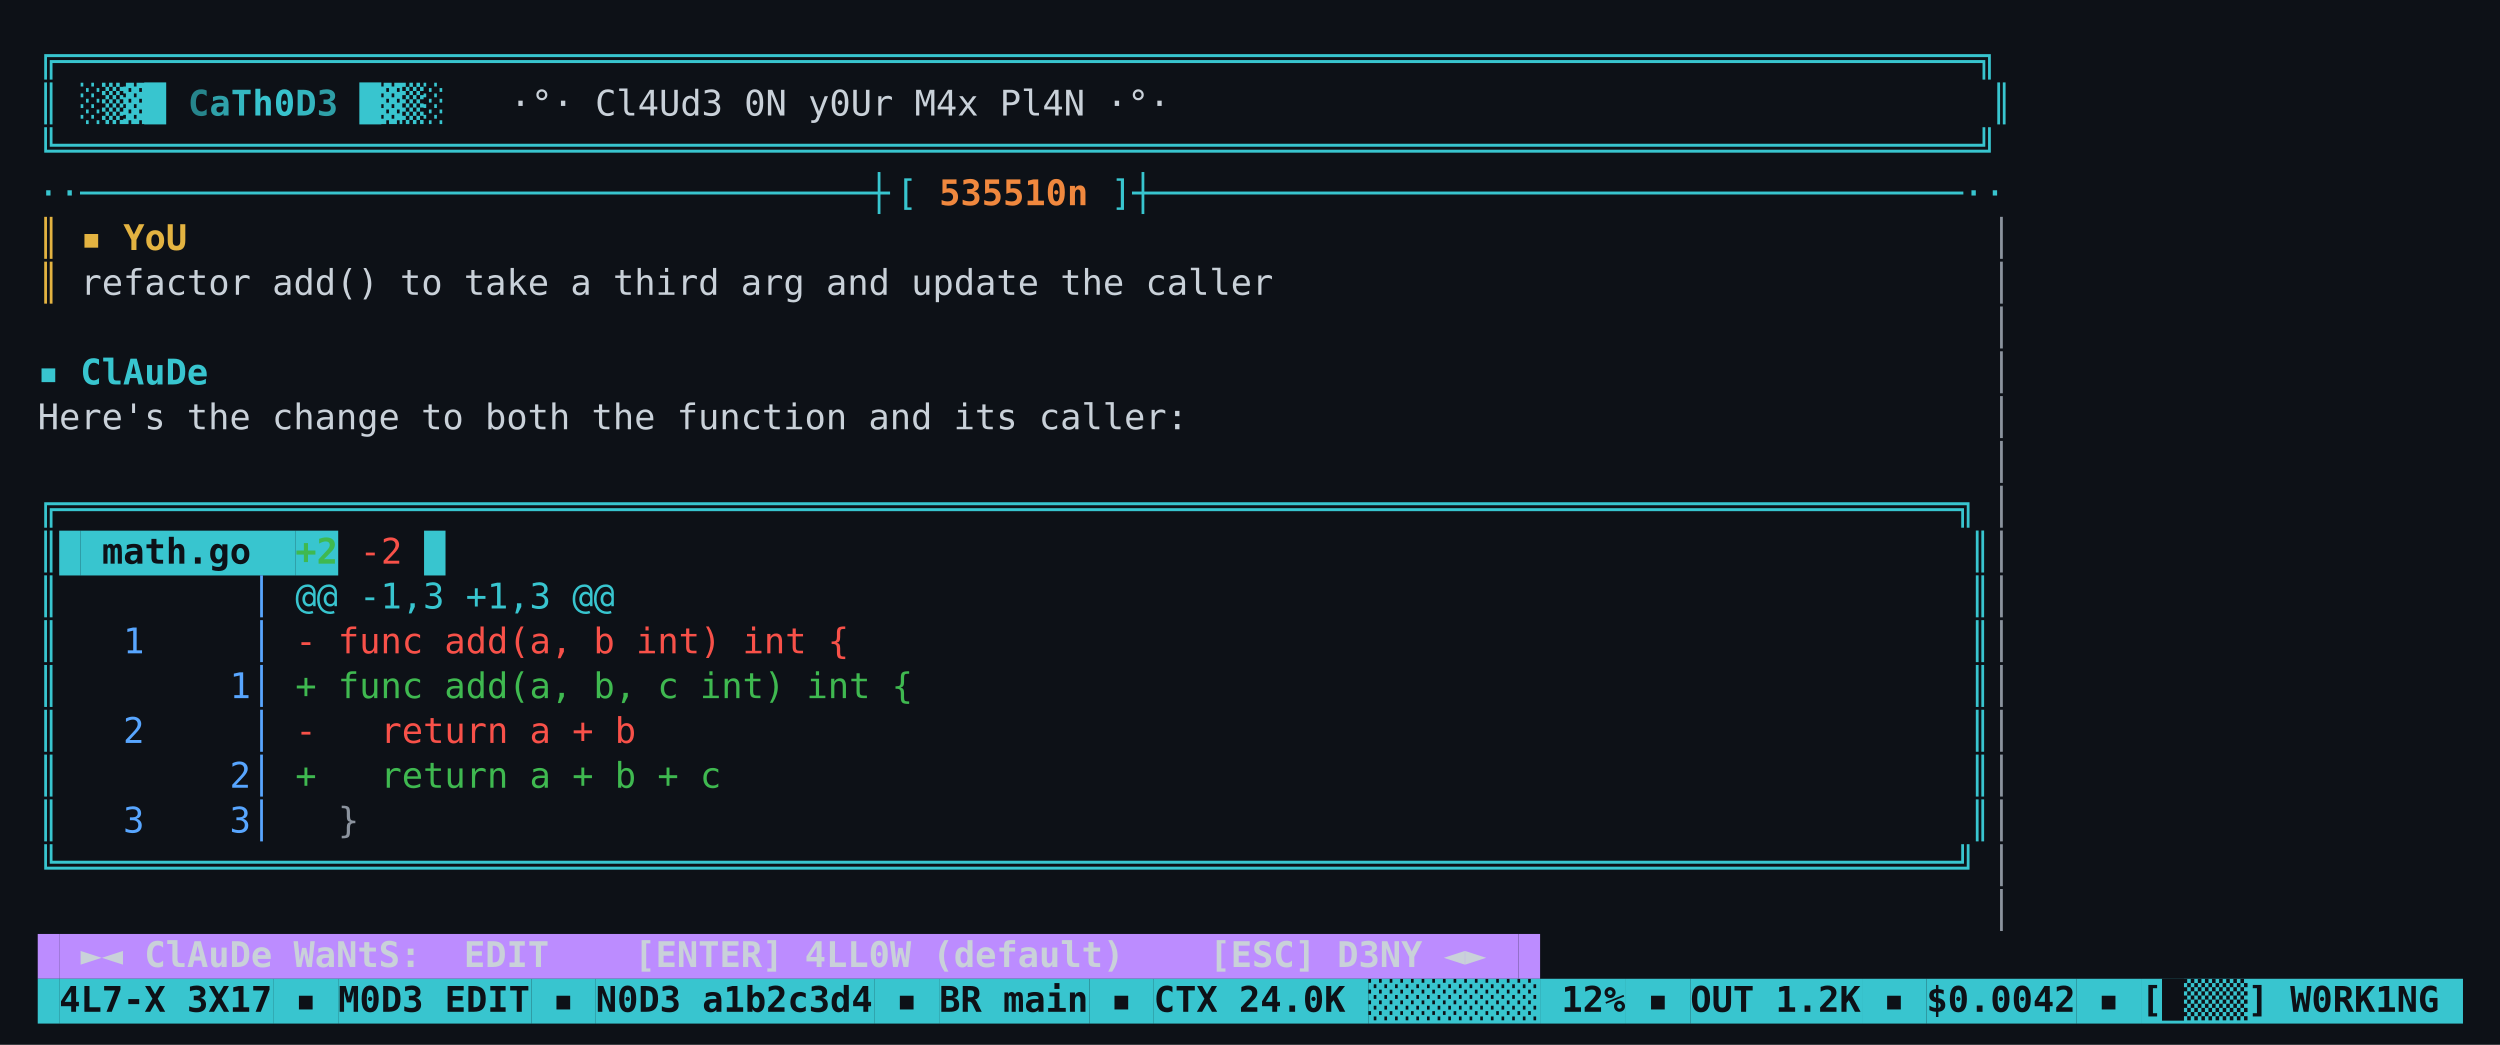
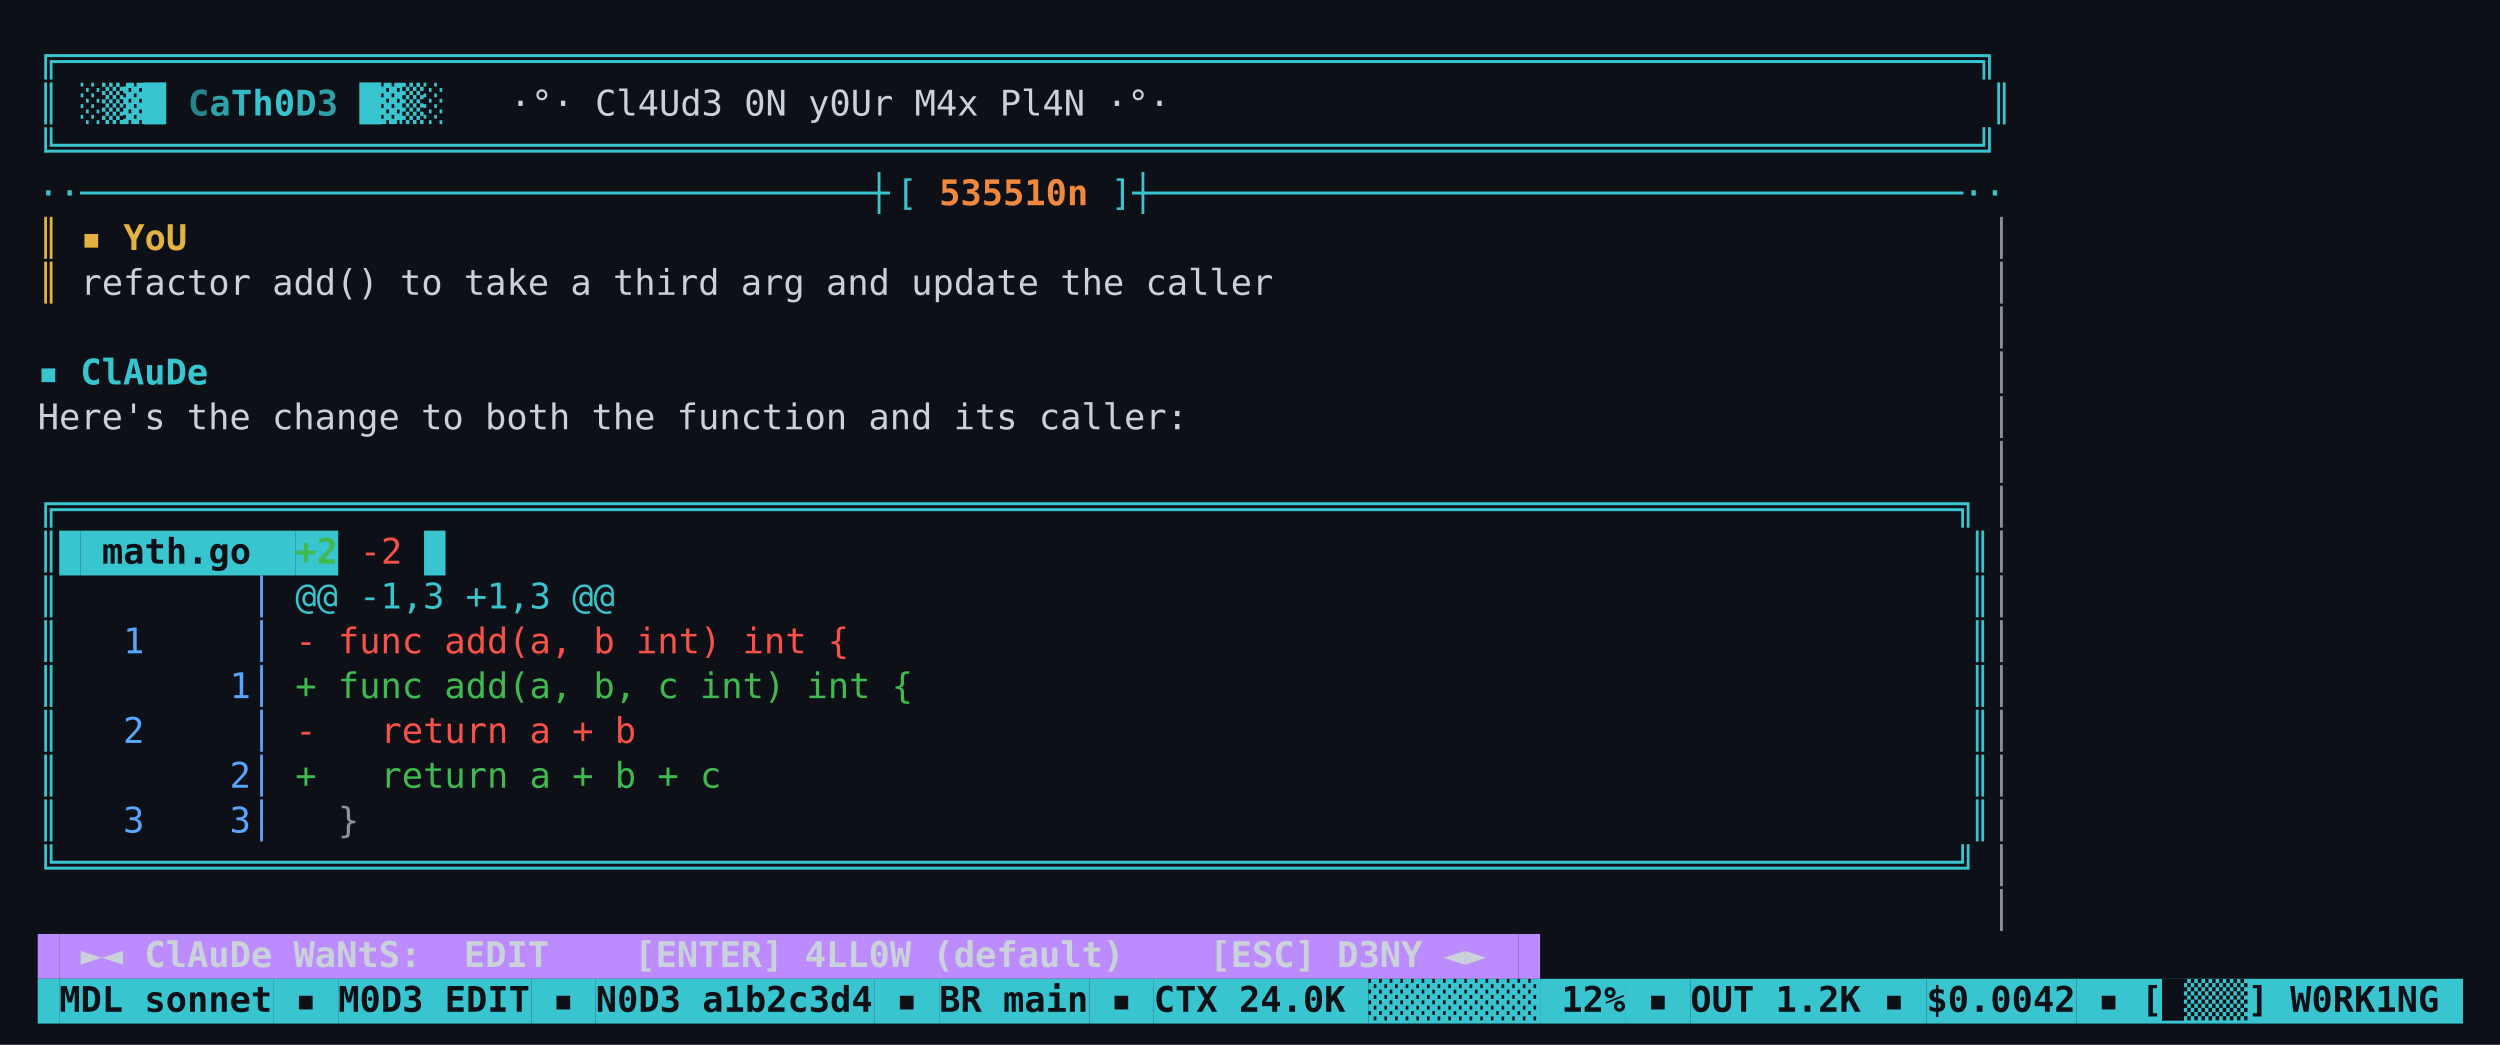
<svg xmlns="http://www.w3.org/2000/svg" width="1060" height="443" viewBox="0 0 1060 443">
  <rect width="1060" height="443" fill="#0d1117" />
  <text x="16.0" y="30.0" font-family="ui-monospace,'DejaVu Sans Mono',Menlo,Consolas,monospace" font-size="15" xml:space="preserve">
    <tspan x="16.0" fill="#38c5cf" font-weight="400">╔══════════════════════════════════════════════════════════════════════════════════════════╗</tspan>
  </text>
  <text x="16.0" y="49.0" font-family="ui-monospace,'DejaVu Sans Mono',Menlo,Consolas,monospace" font-size="15" xml:space="preserve">
    <tspan x="16.0" fill="#38c5cf" font-weight="400">║</tspan>
    <tspan x="34.2" fill="#38c5cf" font-weight="400">░▒▓█</tspan>
    <tspan x="79.7" fill="#26858c" font-weight="700">C</tspan>
    <tspan x="88.8" fill="#2fa1a9" font-weight="700">a</tspan>
    <tspan x="97.9" fill="#34b7c1" font-weight="700">T</tspan>
    <tspan x="107.0" fill="#38c3ce" font-weight="700">h</tspan>
    <tspan x="116.1" fill="#38c3cd" font-weight="700">0</tspan>
    <tspan x="125.2" fill="#34b6bf" font-weight="700">D</tspan>
    <tspan x="134.3" fill="#2e9fa7" font-weight="700">3</tspan>
    <tspan x="152.5" fill="#38c5cf" font-weight="400">█▓▒░</tspan>
    <tspan x="216.2" fill="#c9d1d9" font-weight="400">·°· Cl4Ud3 0N y0Ur M4x Pl4N ·°·</tspan>
    <tspan x="844.1" fill="#38c5cf" font-weight="400">║</tspan>
  </text>
  <text x="16.0" y="68.0" font-family="ui-monospace,'DejaVu Sans Mono',Menlo,Consolas,monospace" font-size="15" xml:space="preserve">
    <tspan x="16.0" fill="#38c5cf" font-weight="400">╚══════════════════════════════════════════════════════════════════════════════════════════╝</tspan>
  </text>
  <text x="16.0" y="87.0" font-family="ui-monospace,'DejaVu Sans Mono',Menlo,Consolas,monospace" font-size="15" xml:space="preserve">
    <tspan x="16.0" fill="#38c5cf" font-weight="400">··─────────────────────────────────────┼</tspan>
    <tspan x="380.0" fill="#38c5cf" font-weight="400">[ </tspan>
    <tspan x="398.2" fill="#f0883e" font-weight="700">535510n</tspan>
    <tspan x="461.9" fill="#38c5cf" font-weight="400"> ]</tspan>
    <tspan x="480.1" fill="#38c5cf" font-weight="400">┼──────────────────────────────────────··</tspan>
  </text>
  <text x="16.0" y="106.0" font-family="ui-monospace,'DejaVu Sans Mono',Menlo,Consolas,monospace" font-size="15" xml:space="preserve">
    <tspan x="16.0" fill="#e3b341" font-weight="400">║</tspan>
    <tspan x="34.2" fill="#e3b341" font-weight="700">▪ YoU</tspan>
    <tspan x="844.1" fill="#8b939e" font-weight="400">│</tspan>
  </text>
  <text x="16.0" y="125.0" font-family="ui-monospace,'DejaVu Sans Mono',Menlo,Consolas,monospace" font-size="15" xml:space="preserve">
    <tspan x="16.0" fill="#e3b341" font-weight="400">║</tspan>
    <tspan x="25.1" fill="#c9d1d9" font-weight="400"> refactor add() to take a third arg and update the caller                                 </tspan>
    <tspan x="844.1" fill="#8b939e" font-weight="400">│</tspan>
  </text>
  <text x="16.0" y="144.0" font-family="ui-monospace,'DejaVu Sans Mono',Menlo,Consolas,monospace" font-size="15" xml:space="preserve">
    <tspan x="844.1" fill="#8b939e" font-weight="400">│</tspan>
  </text>
  <text x="16.0" y="163.0" font-family="ui-monospace,'DejaVu Sans Mono',Menlo,Consolas,monospace" font-size="15" xml:space="preserve">
    <tspan x="16.0" fill="#38c5cf" font-weight="700">▪ ClAuDe</tspan>
    <tspan x="844.1" fill="#8b939e" font-weight="400">│</tspan>
  </text>
  <text x="16.0" y="182.0" font-family="ui-monospace,'DejaVu Sans Mono',Menlo,Consolas,monospace" font-size="15" xml:space="preserve">
    <tspan x="16.0" fill="#c9d1d9" font-weight="400">Here's the change to both the function and its caller:                                     </tspan>
    <tspan x="844.1" fill="#8b939e" font-weight="400">│</tspan>
  </text>
  <text x="16.0" y="201.0" font-family="ui-monospace,'DejaVu Sans Mono',Menlo,Consolas,monospace" font-size="15" xml:space="preserve">
    <tspan x="844.1" fill="#8b939e" font-weight="400">│</tspan>
  </text>
  <text x="16.0" y="220.0" font-family="ui-monospace,'DejaVu Sans Mono',Menlo,Consolas,monospace" font-size="15" xml:space="preserve">
    <tspan x="16.0" fill="#38c5cf" font-weight="400">╔═════════════════════════════════════════════════════════════════════════════════════════╗</tspan>
    <tspan x="844.1" fill="#8b939e" font-weight="400">│</tspan>
  </text>
  <rect x="25.1" y="225.0" width="9.1" height="19.0" fill="#38c5cf" />
  <rect x="34.2" y="225.0" width="91.0" height="19.0" fill="#38c5cf" />
  <rect x="125.2" y="225.0" width="18.2" height="19.0" fill="#38c5cf" />
  <rect x="179.8" y="225.0" width="9.1" height="19.0" fill="#38c5cf" />
  <text x="16.0" y="239.0" font-family="ui-monospace,'DejaVu Sans Mono',Menlo,Consolas,monospace" font-size="15" xml:space="preserve">
    <tspan x="16.0" fill="#38c5cf" font-weight="400">║</tspan>
    <tspan x="34.2" fill="#0d1117" font-weight="700"> math.go  </tspan>
    <tspan x="125.2" fill="#3fb950" font-weight="700">+2</tspan>
    <tspan x="152.5" fill="#f85149" font-weight="400">-2</tspan>
    <tspan x="835.0" fill="#38c5cf" font-weight="400">║</tspan>
    <tspan x="844.1" fill="#8b939e" font-weight="400">│</tspan>
  </text>
  <text x="16.0" y="258.0" font-family="ui-monospace,'DejaVu Sans Mono',Menlo,Consolas,monospace" font-size="15" xml:space="preserve">
    <tspan x="16.0" fill="#38c5cf" font-weight="400">║</tspan>
    <tspan x="25.1" fill="#58a6ff" font-weight="400">         │ </tspan>
    <tspan x="125.2" fill="#38c5cf" font-weight="400">@@ -1,3 +1,3 @@</tspan>
    <tspan x="835.0" fill="#38c5cf" font-weight="400">║</tspan>
    <tspan x="844.1" fill="#8b939e" font-weight="400">│</tspan>
  </text>
  <text x="16.0" y="277.0" font-family="ui-monospace,'DejaVu Sans Mono',Menlo,Consolas,monospace" font-size="15" xml:space="preserve">
    <tspan x="16.0" fill="#38c5cf" font-weight="400">║</tspan>
    <tspan x="25.1" fill="#58a6ff" font-weight="400">   1     │ </tspan>
    <tspan x="125.2" fill="#f85149" font-weight="400">- func add(a, b int) int {</tspan>
    <tspan x="835.0" fill="#38c5cf" font-weight="400">║</tspan>
    <tspan x="844.1" fill="#8b939e" font-weight="400">│</tspan>
  </text>
  <text x="16.0" y="296.0" font-family="ui-monospace,'DejaVu Sans Mono',Menlo,Consolas,monospace" font-size="15" xml:space="preserve">
    <tspan x="16.0" fill="#38c5cf" font-weight="400">║</tspan>
    <tspan x="25.1" fill="#58a6ff" font-weight="400">        1│ </tspan>
    <tspan x="125.2" fill="#3fb950" font-weight="400">+ func add(a, b, c int) int {</tspan>
    <tspan x="835.0" fill="#38c5cf" font-weight="400">║</tspan>
    <tspan x="844.1" fill="#8b939e" font-weight="400">│</tspan>
  </text>
  <text x="16.0" y="315.0" font-family="ui-monospace,'DejaVu Sans Mono',Menlo,Consolas,monospace" font-size="15" xml:space="preserve">
    <tspan x="16.0" fill="#38c5cf" font-weight="400">║</tspan>
    <tspan x="25.1" fill="#58a6ff" font-weight="400">   2     │ </tspan>
    <tspan x="125.2" fill="#f85149" font-weight="400">-   return a + b</tspan>
    <tspan x="835.0" fill="#38c5cf" font-weight="400">║</tspan>
    <tspan x="844.1" fill="#8b939e" font-weight="400">│</tspan>
  </text>
  <text x="16.0" y="334.0" font-family="ui-monospace,'DejaVu Sans Mono',Menlo,Consolas,monospace" font-size="15" xml:space="preserve">
    <tspan x="16.0" fill="#38c5cf" font-weight="400">║</tspan>
    <tspan x="25.1" fill="#58a6ff" font-weight="400">        2│ </tspan>
    <tspan x="125.2" fill="#3fb950" font-weight="400">+   return a + b + c</tspan>
    <tspan x="835.0" fill="#38c5cf" font-weight="400">║</tspan>
    <tspan x="844.1" fill="#8b939e" font-weight="400">│</tspan>
  </text>
  <text x="16.0" y="353.0" font-family="ui-monospace,'DejaVu Sans Mono',Menlo,Consolas,monospace" font-size="15" xml:space="preserve">
    <tspan x="16.0" fill="#38c5cf" font-weight="400">║</tspan>
    <tspan x="25.1" fill="#58a6ff" font-weight="400">   3    3│ </tspan>
    <tspan x="125.2" fill="#8b939e" font-weight="400">  }</tspan>
    <tspan x="835.0" fill="#38c5cf" font-weight="400">║</tspan>
    <tspan x="844.1" fill="#8b939e" font-weight="400">│</tspan>
  </text>
  <text x="16.0" y="372.0" font-family="ui-monospace,'DejaVu Sans Mono',Menlo,Consolas,monospace" font-size="15" xml:space="preserve">
    <tspan x="16.0" fill="#38c5cf" font-weight="400">╚═════════════════════════════════════════════════════════════════════════════════════════╝</tspan>
    <tspan x="844.1" fill="#8b939e" font-weight="400">│</tspan>
  </text>
  <text x="16.0" y="391.0" font-family="ui-monospace,'DejaVu Sans Mono',Menlo,Consolas,monospace" font-size="15" xml:space="preserve">
    <tspan x="844.1" fill="#8b939e" font-weight="400">│</tspan>
  </text>
  <rect x="16.0" y="396.0" width="9.1" height="19.0" fill="#bc8cff" />
  <rect x="25.1" y="396.0" width="618.8" height="19.0" fill="#bc8cff" />
  <rect x="643.9" y="396.0" width="9.1" height="19.0" fill="#bc8cff" />
  <text x="16.0" y="410.0" font-family="ui-monospace,'DejaVu Sans Mono',Menlo,Consolas,monospace" font-size="15" xml:space="preserve">
    <tspan x="25.1" fill="#c9d1d9" font-weight="700"> ►◄ ClAuDe WaNtS:  EDIT    [ENTER] 4LL0W (default)    [ESC] D3NY ◄► </tspan>
  </text>
  <rect x="16.0" y="415.0" width="9.1" height="19.0" fill="#38c5cf" />
  <rect x="25.1" y="415.0" width="91.0" height="19.0" fill="#38c5cf" />
  <rect x="116.1" y="415.0" width="27.3" height="19.0" fill="#38c5cf" />
  <rect x="143.4" y="415.0" width="81.9" height="19.0" fill="#38c5cf" />
  <rect x="225.3" y="415.0" width="27.3" height="19.0" fill="#38c5cf" />
  <rect x="252.6" y="415.0" width="118.3" height="19.0" fill="#38c5cf" />
  <rect x="370.9" y="415.0" width="27.3" height="19.0" fill="#38c5cf" />
  <rect x="398.2" y="415.0" width="63.7" height="19.0" fill="#38c5cf" />
  <rect x="461.9" y="415.0" width="27.3" height="19.0" fill="#38c5cf" />
  <rect x="489.2" y="415.0" width="91.0" height="19.0" fill="#38c5cf" />
  <rect x="580.2" y="415.0" width="72.8" height="19.0" fill="#38c5cf" />
  <rect x="653.0" y="415.0" width="36.4" height="19.0" fill="#38c5cf" />
  <rect x="689.4" y="415.0" width="27.3" height="19.0" fill="#38c5cf" />
  <rect x="716.7" y="415.0" width="72.8" height="19.0" fill="#38c5cf" />
  <rect x="789.5" y="415.0" width="27.3" height="19.0" fill="#38c5cf" />
  <rect x="816.8" y="415.0" width="63.7" height="19.0" fill="#38c5cf" />
  <rect x="880.5" y="415.0" width="27.3" height="19.0" fill="#38c5cf" />
  <rect x="907.8" y="415.0" width="136.5" height="19.0" fill="#38c5cf" />
  <text x="16.0" y="429.0" font-family="ui-monospace,'DejaVu Sans Mono',Menlo,Consolas,monospace" font-size="15" xml:space="preserve">
-     <tspan x="25.1" fill="#0d1117" font-weight="700">4L7-X 3X17</tspan>
+     <tspan x="25.1" fill="#0d1117" font-weight="700">MDL sonnet</tspan>
    <tspan x="116.1" fill="#0d1117" font-weight="700"> ▪ </tspan>
    <tspan x="143.4" fill="#0d1117" font-weight="700">M0D3 EDIT</tspan>
    <tspan x="225.3" fill="#0d1117" font-weight="700"> ▪ </tspan>
    <tspan x="252.6" fill="#0d1117" font-weight="700">N0D3 a1b2c3d4</tspan>
    <tspan x="370.9" fill="#0d1117" font-weight="700"> ▪ </tspan>
    <tspan x="398.2" fill="#0d1117" font-weight="700">BR main</tspan>
    <tspan x="461.9" fill="#0d1117" font-weight="700"> ▪ </tspan>
    <tspan x="489.2" fill="#0d1117" font-weight="700">CTX 24.0K </tspan>
    <tspan x="580.2" fill="#0d1117" font-weight="700">░░░░░░░░</tspan>
    <tspan x="653.0" fill="#0d1117" font-weight="700"> 12%</tspan>
    <tspan x="689.4" fill="#0d1117" font-weight="700"> ▪ </tspan>
    <tspan x="716.7" fill="#0d1117" font-weight="700">OUT 1.2K</tspan>
    <tspan x="789.5" fill="#0d1117" font-weight="700"> ▪ </tspan>
    <tspan x="816.8" fill="#0d1117" font-weight="700">$0.0042</tspan>
    <tspan x="880.5" fill="#0d1117" font-weight="700"> ▪ </tspan>
    <tspan x="907.8" fill="#0d1117" font-weight="700">[█▒▒▒] W0RK1NG </tspan>
  </text>
</svg>
